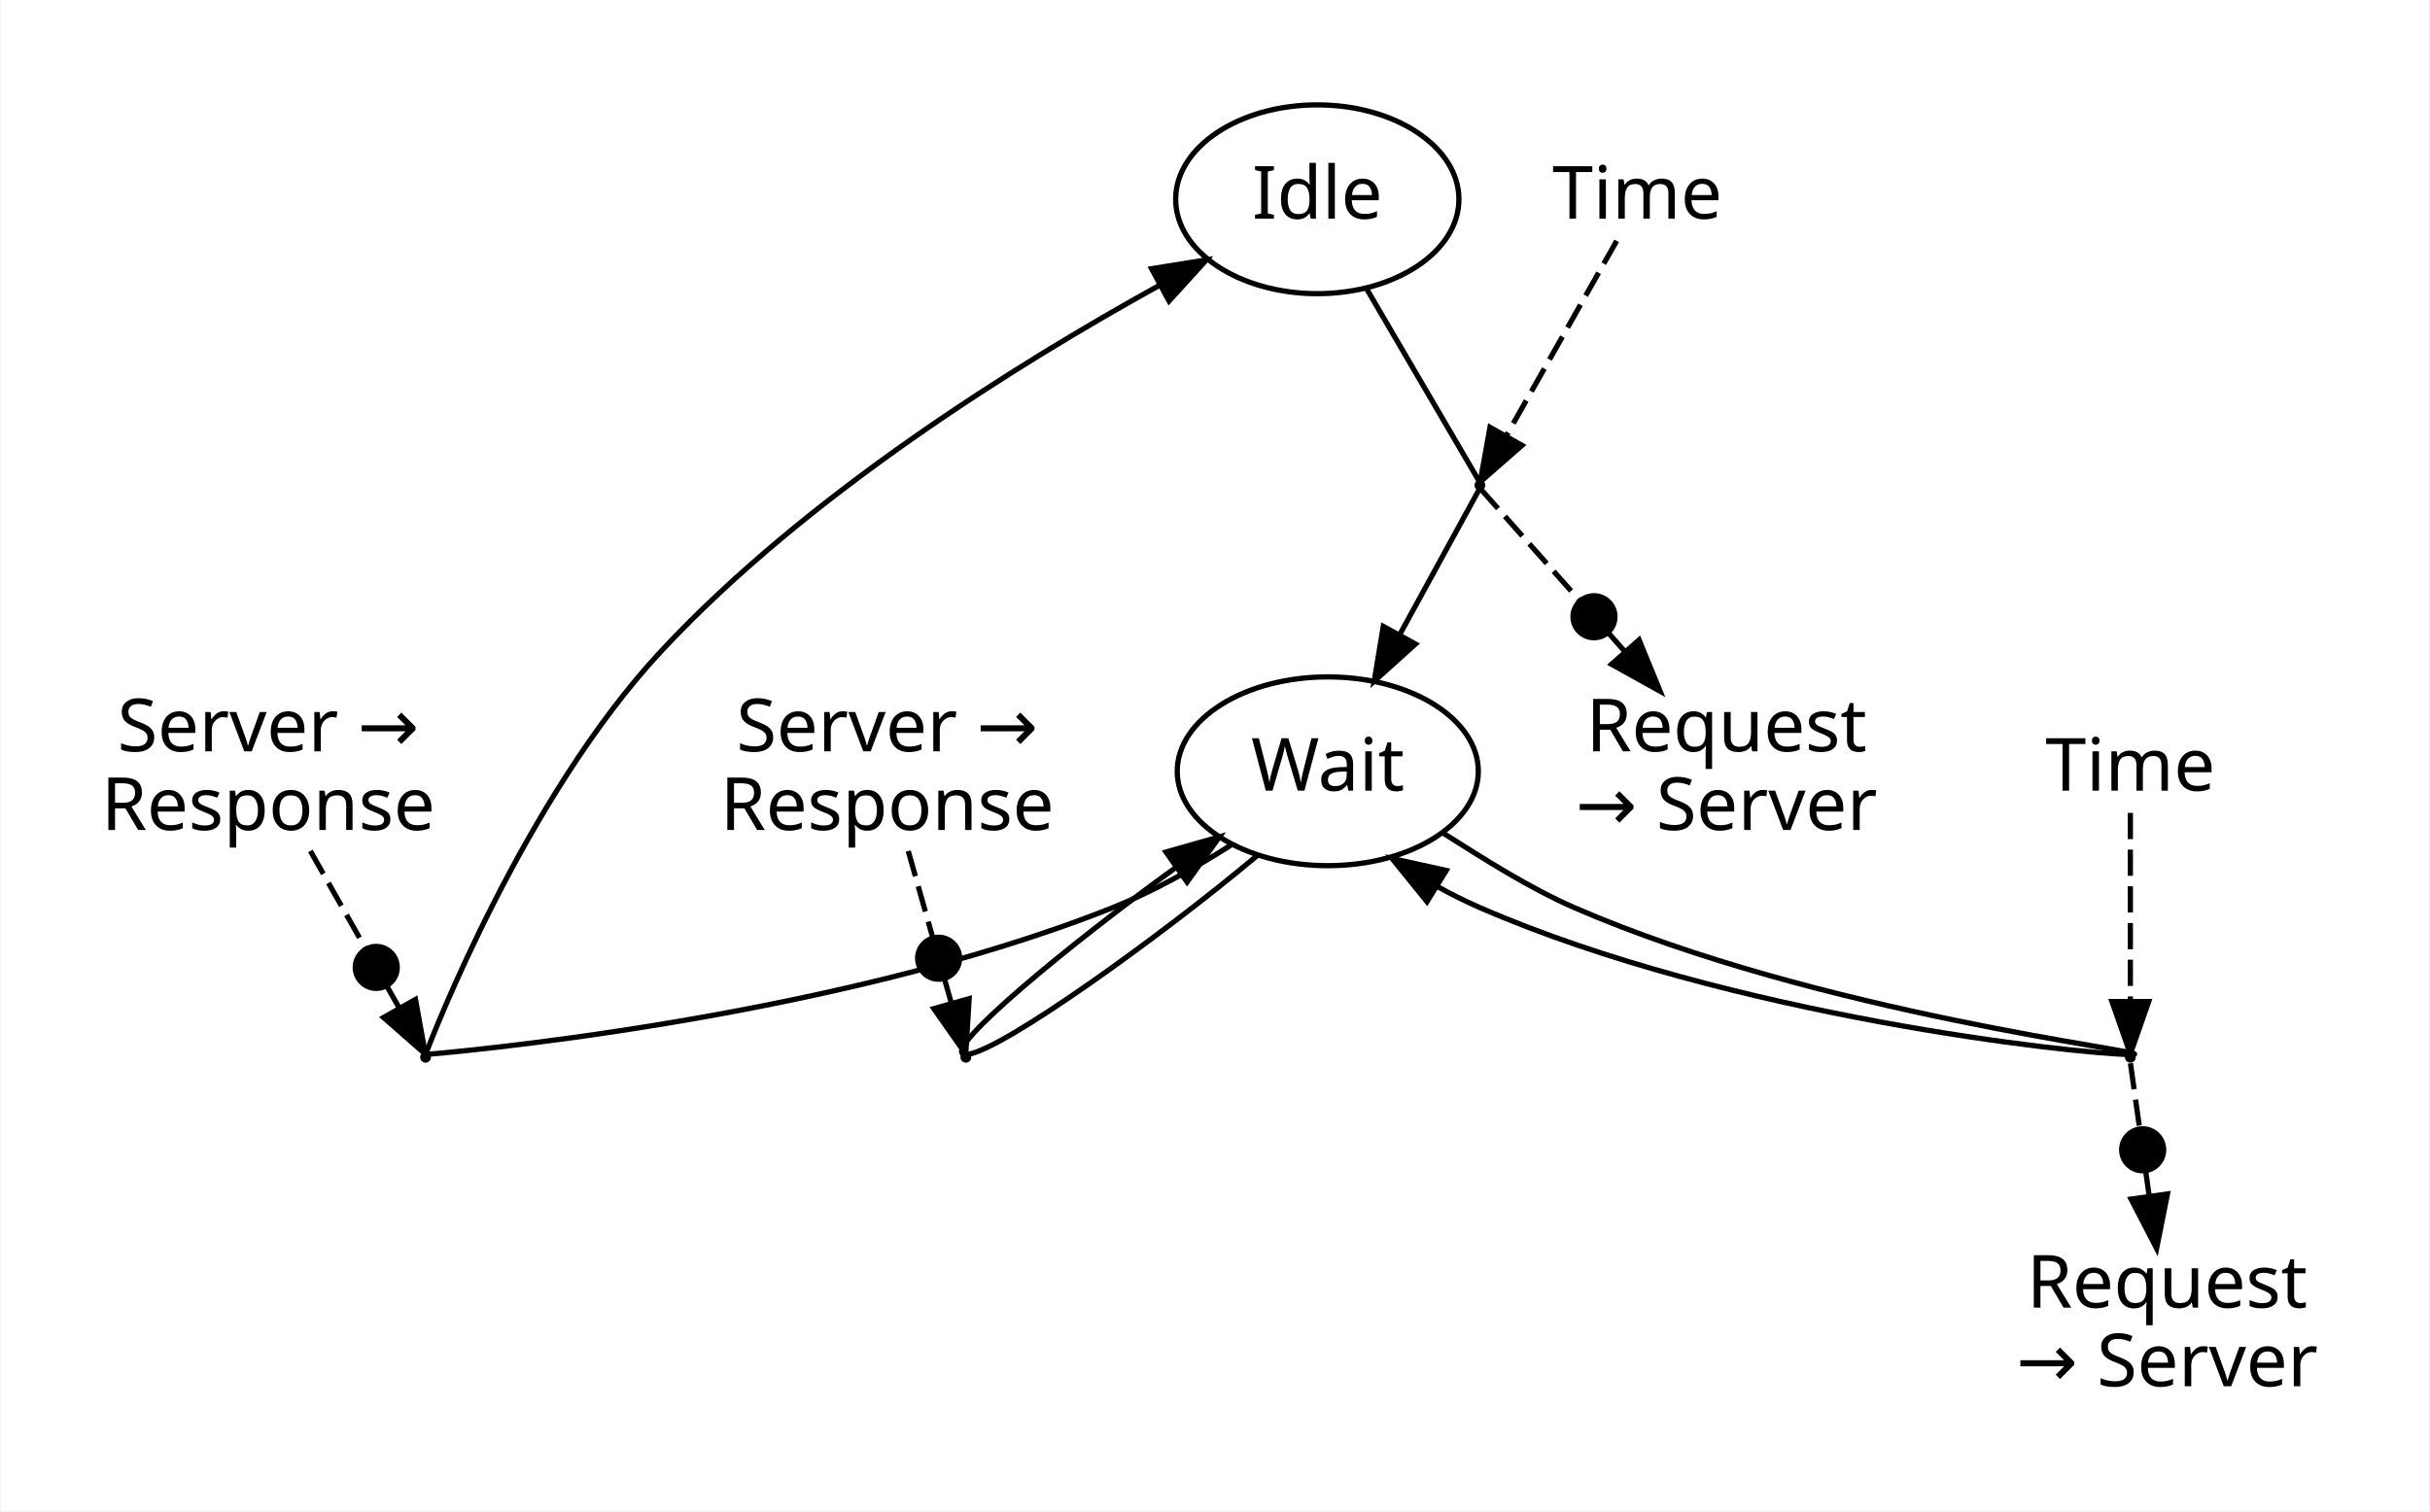
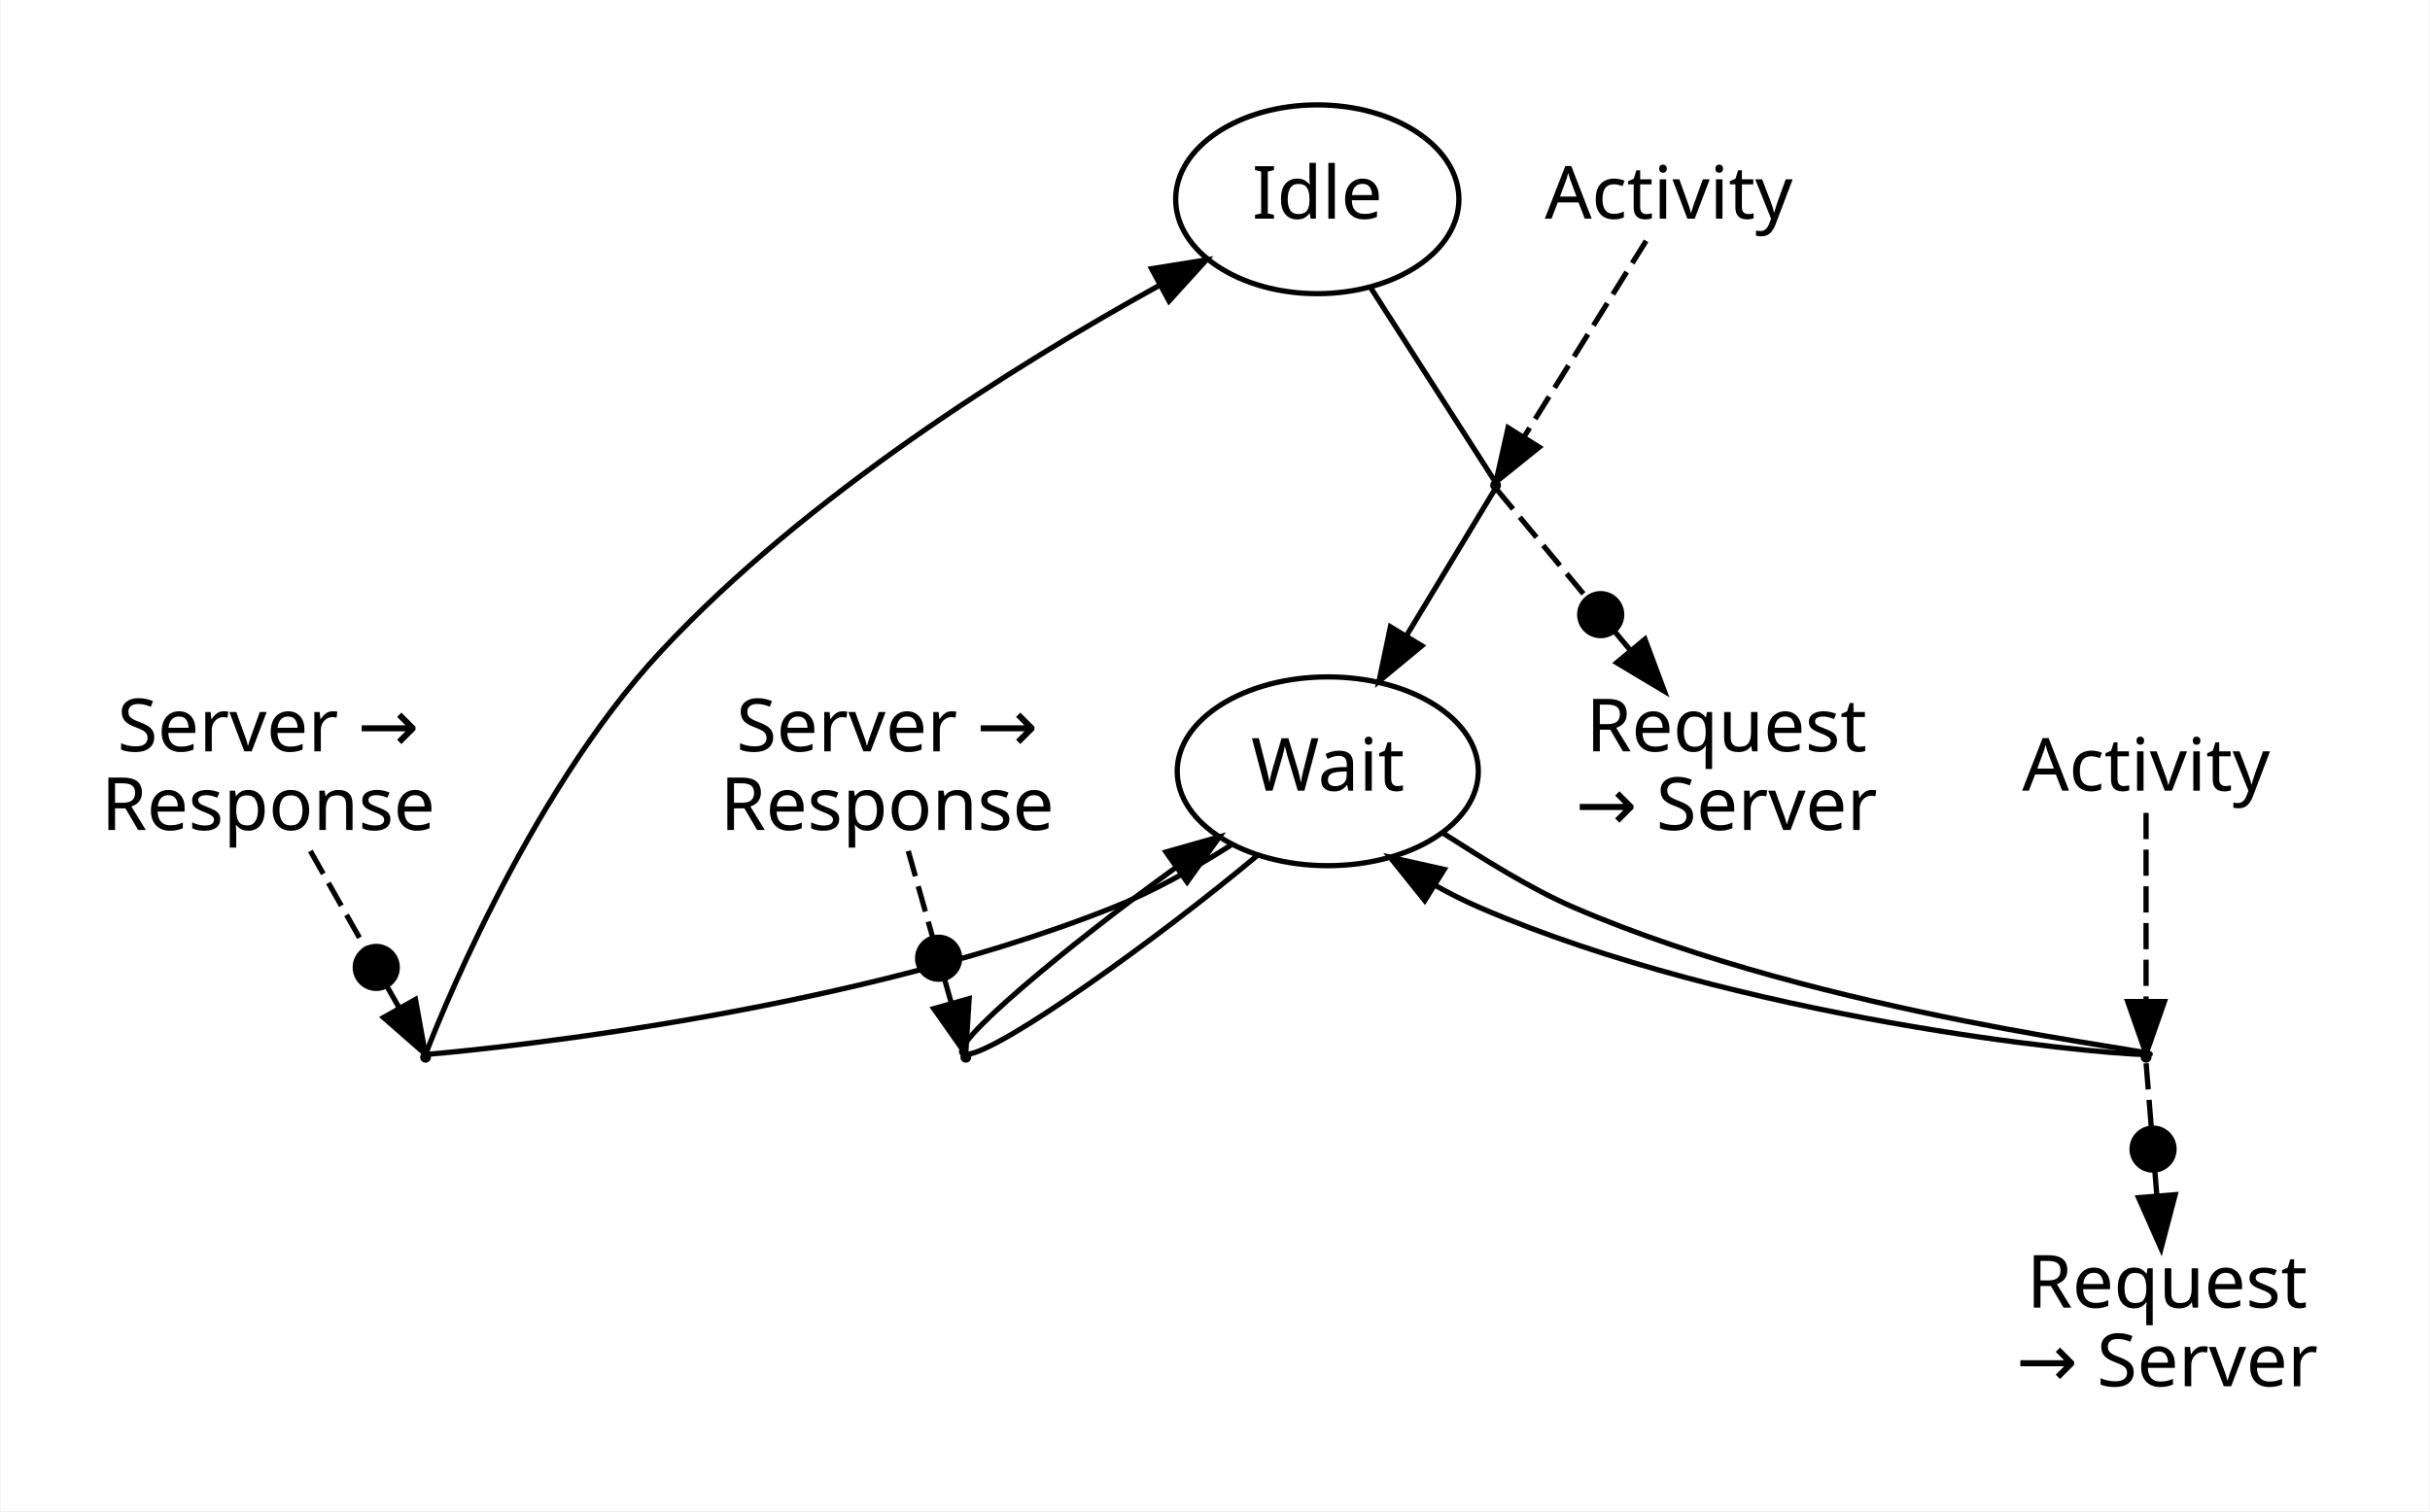
<svg xmlns="http://www.w3.org/2000/svg" width="463pt" height="288pt" viewBox="0.00 0.00 463.00 288.16">
  <g id="graph0" class="graph" transform="scale(1 1) rotate(0) translate(4 284.16)">
    <polygon fill="white" stroke="transparent" points="-4,4 -4,-284.16 459,-284.16 459,4 -4,4" />
    <g id="clust1" class="cluster">
      <polygon fill="none" stroke="white" points="212,-111.08 212,-272.16 363,-272.16 363,-111.08 212,-111.08" />
    </g>
    <g id="clust2" class="cluster">
      <polygon fill="none" stroke="white" points="8,-74 8,-160.08 86,-160.08 86,-74 8,-74" />
    </g>
    <g id="clust3" class="cluster">
      <polygon fill="none" stroke="white" points="126,-74 126,-160.08 204,-160.08 204,-74 126,-74" />
    </g>
    <g id="clust4" class="cluster">
      <polygon fill="none" stroke="white" points="371,-8 371,-152.58 447,-152.58 447,-8 371,-8" />
    </g>
    <g id="node1" class="node">
      <ellipse fill="none" stroke="black" cx="247" cy="-246.16" rx="27" ry="18" />
      <text text-anchor="middle" x="247" y="-242.46" font-family="sans-serif" font-size="14.00">Idle</text>
    </g>
    <g id="node3" class="node">
-       <ellipse fill="black" stroke="black" cx="278" cy="-191.62" rx="0.54" ry="0.54" />
+       <ellipse fill="black" stroke="black" cx="281" cy="-191.62" rx="0.54" ry="0.54" />
    </g>
    <g id="edge1" class="edge">
-       <path fill="none" stroke="black" d="M256.3,-229.26C265.15,-214.13 277.22,-193.5 277.96,-192.22" />
+       <path fill="none" stroke="black" d="M257.2,-229.26C266.9,-214.13 280.14,-193.5 280.96,-192.22" />
    </g>
    <g id="node2" class="node">
      <ellipse fill="none" stroke="black" cx="249" cy="-137.08" rx="28.7" ry="18" />
      <text text-anchor="middle" x="249" y="-133.38" font-family="sans-serif" font-size="14.00">Wait</text>
    </g>
    <g id="node6" class="node">
      <ellipse fill="black" stroke="black" cx="77" cy="-82.54" rx="0.54" ry="0.54" />
    </g>
    <g id="edge5" class="edge">
      <path fill="none" stroke="black" d="M230.51,-122.98C223.7,-118.65 215.75,-114.17 208,-111.08 153.55,-89.39 79.36,-83.27 77.06,-83.08" />
    </g>
    <g id="node8" class="node">
      <ellipse fill="black" stroke="black" cx="180" cy="-82.54" rx="0.54" ry="0.54" />
    </g>
    <g id="edge8" class="edge">
      <path fill="none" stroke="black" d="M235.57,-121.03C217.19,-105.61 186.8,-83.77 180.29,-83.1" />
    </g>
    <g id="node10" class="node">
-       <ellipse fill="black" stroke="black" cx="402" cy="-82.54" rx="0.54" ry="0.54" />
+       <ellipse fill="black" stroke="black" cx="405" cy="-82.54" rx="0.54" ry="0.54" />
    </g>
    <g id="edge11" class="edge">
-       <path fill="none" stroke="black" d="M270.89,-125.36C278.71,-120.4 287.46,-114.8 296,-111.08 342.73,-90.75 406.85,-83.53 402.62,-83.1" />
+       <path fill="none" stroke="black" d="M270.88,-125.34C278.7,-120.37 287.44,-114.77 296,-111.08 343.94,-90.39 409.74,-83.51 405.62,-83.1" />
    </g>
    <g id="edge2" class="edge">
-       <path fill="none" stroke="black" d="M277.92,-190.93C277.07,-189.37 269.84,-176.17 262.83,-163.35" />
-       <polygon fill="black" stroke="black" points="265.72,-161.35 257.85,-154.26 259.58,-164.71 265.72,-161.35" />
+       <path fill="none" stroke="black" d="M280.91,-190.93C279.96,-189.36 271.84,-175.92 264.03,-162.98" />
+       <polygon fill="black" stroke="black" points="266.93,-161.01 258.77,-154.26 260.94,-164.63 266.93,-161.01" />
    </g>
    <g id="node5" class="node">
      <text text-anchor="middle" x="325" y="-140.88" font-family="sans-serif" font-size="14.00">Request</text>
      <text text-anchor="middle" x="325" y="-125.88" font-family="sans-serif" font-size="14.00">→ Server</text>
    </g>
    <g id="edge4" class="edge">
-       <path fill="none" stroke="black" stroke-dasharray="5,2" d="M278.13,-190.93C279.28,-189.64 287.56,-180.3 296.85,-169.82" />
-       <polygon fill="black" stroke="black" points="308.34,-162.14 312.36,-152.34 303.1,-157.49 308.34,-162.14" />
-       <polyline fill="none" stroke="black" points="305.72,-159.82 302.41,-163.56 " />
-       <ellipse fill="black" stroke="black" cx="299.75" cy="-166.55" rx="4" ry="4" />
+       <path fill="none" stroke="black" stroke-dasharray="5,2" d="M281.13,-190.93C282.19,-189.65 289.76,-180.53 298.33,-170.2" />
+       <polygon fill="black" stroke="black" points="309.47,-162.27 313.17,-152.34 304.08,-157.79 309.47,-162.27" />
+       <polyline fill="none" stroke="black" points="306.78,-160.03 303.58,-163.88 " />
+       <ellipse fill="black" stroke="black" cx="301.03" cy="-166.95" rx="4" ry="4" />
    </g>
    <g id="node4" class="node">
-       <text text-anchor="middle" x="308" y="-242.46" font-family="sans-serif" font-size="14.00">Time</text>
+       <text text-anchor="middle" x="314" y="-242.46" font-family="sans-serif" font-size="14.00">Activity</text>
    </g>
    <g id="edge3" class="edge">
-       <path fill="none" stroke="black" stroke-dasharray="5,2" d="M304.08,-238.23C298.72,-228.77 289.11,-211.8 283.17,-201.3" />
-       <polygon fill="black" stroke="black" points="286.02,-199.23 278.05,-192.25 279.93,-202.68 286.02,-199.23" />
+       <path fill="none" stroke="black" stroke-dasharray="5,2" d="M309.69,-238.23C303.73,-228.66 292.98,-211.4 286.47,-200.94" />
+       <polygon fill="black" stroke="black" points="289.31,-198.89 281.06,-192.25 283.37,-202.59 289.31,-198.89" />
    </g>
    <g id="edge6" class="edge">
      <path fill="none" stroke="black" d="M77.05,-83.22C78.13,-86.06 95.8,-132.01 122,-160.08 149.72,-189.78 189.61,-214.66 216.82,-229.7" />
      <polygon fill="black" stroke="black" points="215.41,-232.92 225.87,-234.6 218.74,-226.76 215.41,-232.92" />
    </g>
    <g id="node7" class="node">
      <text text-anchor="middle" x="47" y="-140.88" font-family="sans-serif" font-size="14.00">Server →</text>
      <text text-anchor="middle" x="47" y="-125.88" font-family="sans-serif" font-size="14.00">Response</text>
    </g>
    <g id="edge7" class="edge">
      <path fill="none" stroke="black" stroke-dasharray="5,2" d="M55.04,-121.88C58.27,-116.17 62.05,-109.49 65.55,-103.3" />
      <polygon fill="black" stroke="black" points="75.08,-93.57 76.96,-83.15 68.99,-90.13 75.08,-93.57" />
      <polyline fill="none" stroke="black" points="72.04,-91.85 69.57,-96.2 " />
      <ellipse fill="black" stroke="black" cx="67.6" cy="-99.68" rx="4" ry="4" />
    </g>
    <g id="edge9" class="edge">
      <path fill="none" stroke="black" d="M179.52,-83.15C176.15,-84.5 199.36,-103.82 220.03,-118.73" />
      <polygon fill="black" stroke="black" points="218.16,-121.69 228.35,-124.58 222.18,-115.96 218.16,-121.69" />
    </g>
    <g id="node9" class="node">
      <text text-anchor="middle" x="165" y="-140.88" font-family="sans-serif" font-size="14.00">Server →</text>
      <text text-anchor="middle" x="165" y="-125.88" font-family="sans-serif" font-size="14.00">Response</text>
    </g>
    <g id="edge10" class="edge">
      <path fill="none" stroke="black" stroke-dasharray="5,2" d="M169.02,-121.88C170.43,-116.89 172.06,-111.15 173.61,-105.64" />
      <polygon fill="black" stroke="black" points="180.63,-93.72 179.98,-83.15 173.89,-91.82 180.63,-93.72" />
      <polyline fill="none" stroke="black" points="177.26,-92.77 175.9,-97.58 " />
      <ellipse fill="black" stroke="black" cx="174.81" cy="-101.43" rx="4" ry="4" />
    </g>
    <g id="edge12" class="edge">
-       <path fill="none" stroke="black" d="M401.78,-83.08C391.96,-83.19 325.86,-90.26 278,-111.08 275.28,-112.26 272.55,-113.63 269.89,-115.11" />
-       <polygon fill="black" stroke="black" points="267.91,-112.22 261.25,-120.45 271.59,-118.17 267.91,-112.22" />
+       <path fill="none" stroke="black" d="M404.78,-83.08C394.93,-83.18 327.1,-89.89 278,-111.08 275.12,-112.32 272.22,-113.78 269.41,-115.36" />
+       <polygon fill="black" stroke="black" points="267.49,-112.43 260.86,-120.69 271.2,-118.37 267.49,-112.43" />
    </g>
    <g id="node12" class="node">
      <text text-anchor="middle" x="409" y="-34.8" font-family="sans-serif" font-size="14.00">Request</text>
      <text text-anchor="middle" x="409" y="-19.8" font-family="sans-serif" font-size="14.00">→ Server</text>
    </g>
    <g id="edge14" class="edge">
-       <path fill="none" stroke="black" stroke-dasharray="5,2" d="M402.02,-81.4C402.15,-80.5 402.86,-75.46 403.78,-68.91" />
-       <polygon fill="black" stroke="black" points="409.08,-56.48 407.01,-46.09 402.14,-55.5 409.08,-56.48" />
-       <polyline fill="none" stroke="black" points="405.61,-55.99 404.91,-60.94 " />
-       <ellipse fill="black" stroke="black" cx="404.35" cy="-64.9" rx="4" ry="4" />
+       <path fill="none" stroke="black" stroke-dasharray="5,2" d="M405.01,-81.4C405.08,-80.52 405.48,-75.62 405.99,-69.23" />
+       <polygon fill="black" stroke="black" points="410.55,-56.34 407.86,-46.09 403.57,-55.77 410.55,-56.34" />
+       <polyline fill="none" stroke="black" points="407.06,-56.06 406.66,-61.04 " />
+       <ellipse fill="black" stroke="black" cx="406.33" cy="-65.03" rx="4" ry="4" />
    </g>
    <g id="node11" class="node">
-       <text text-anchor="middle" x="402" y="-133.38" font-family="sans-serif" font-size="14.00">Time</text>
+       <text text-anchor="middle" x="405" y="-133.38" font-family="sans-serif" font-size="14.00">Activity</text>
    </g>
    <g id="edge13" class="edge">
-       <path fill="none" stroke="black" stroke-dasharray="5,2" d="M402,-129.15C402,-120.02 402,-103.88 402,-93.33" />
-       <polygon fill="black" stroke="black" points="405.5,-93.17 402,-83.17 398.5,-93.17 405.5,-93.17" />
+       <path fill="none" stroke="black" stroke-dasharray="5,2" d="M405,-129.15C405,-120.02 405,-103.88 405,-93.33" />
+       <polygon fill="black" stroke="black" points="408.5,-93.17 405,-83.17 401.5,-93.17 408.5,-93.17" />
    </g>
  </g>
</svg>
